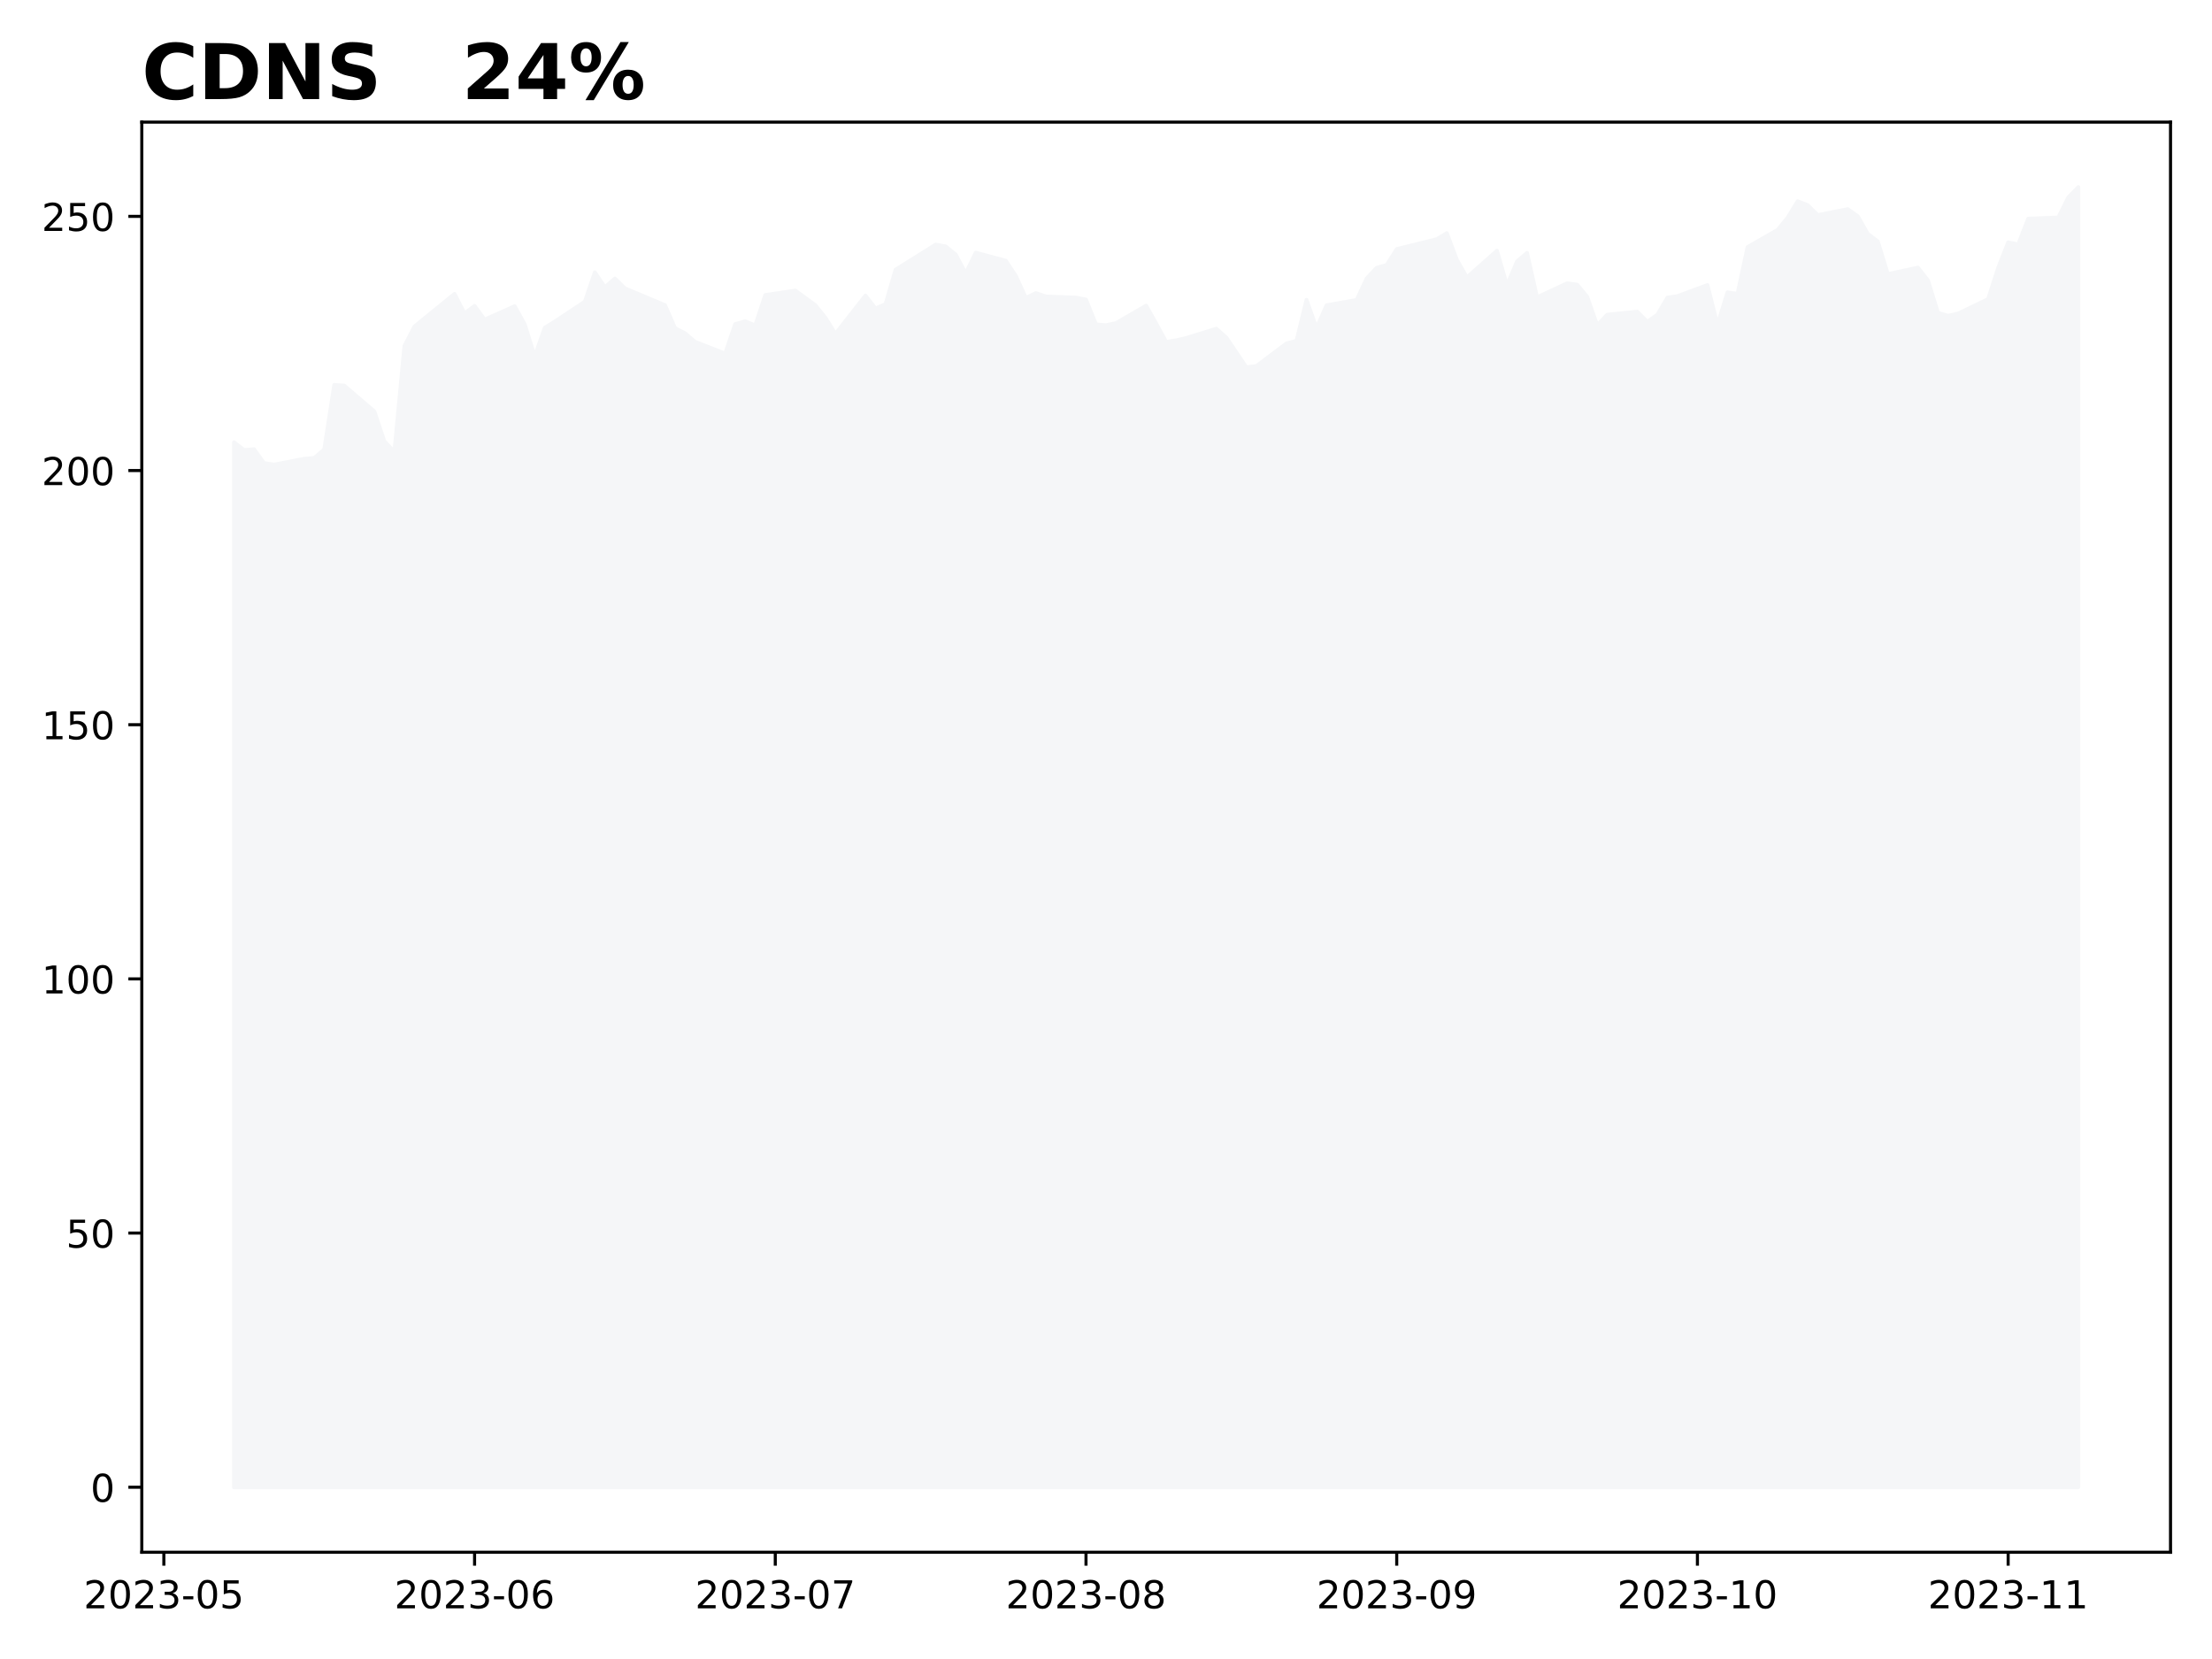
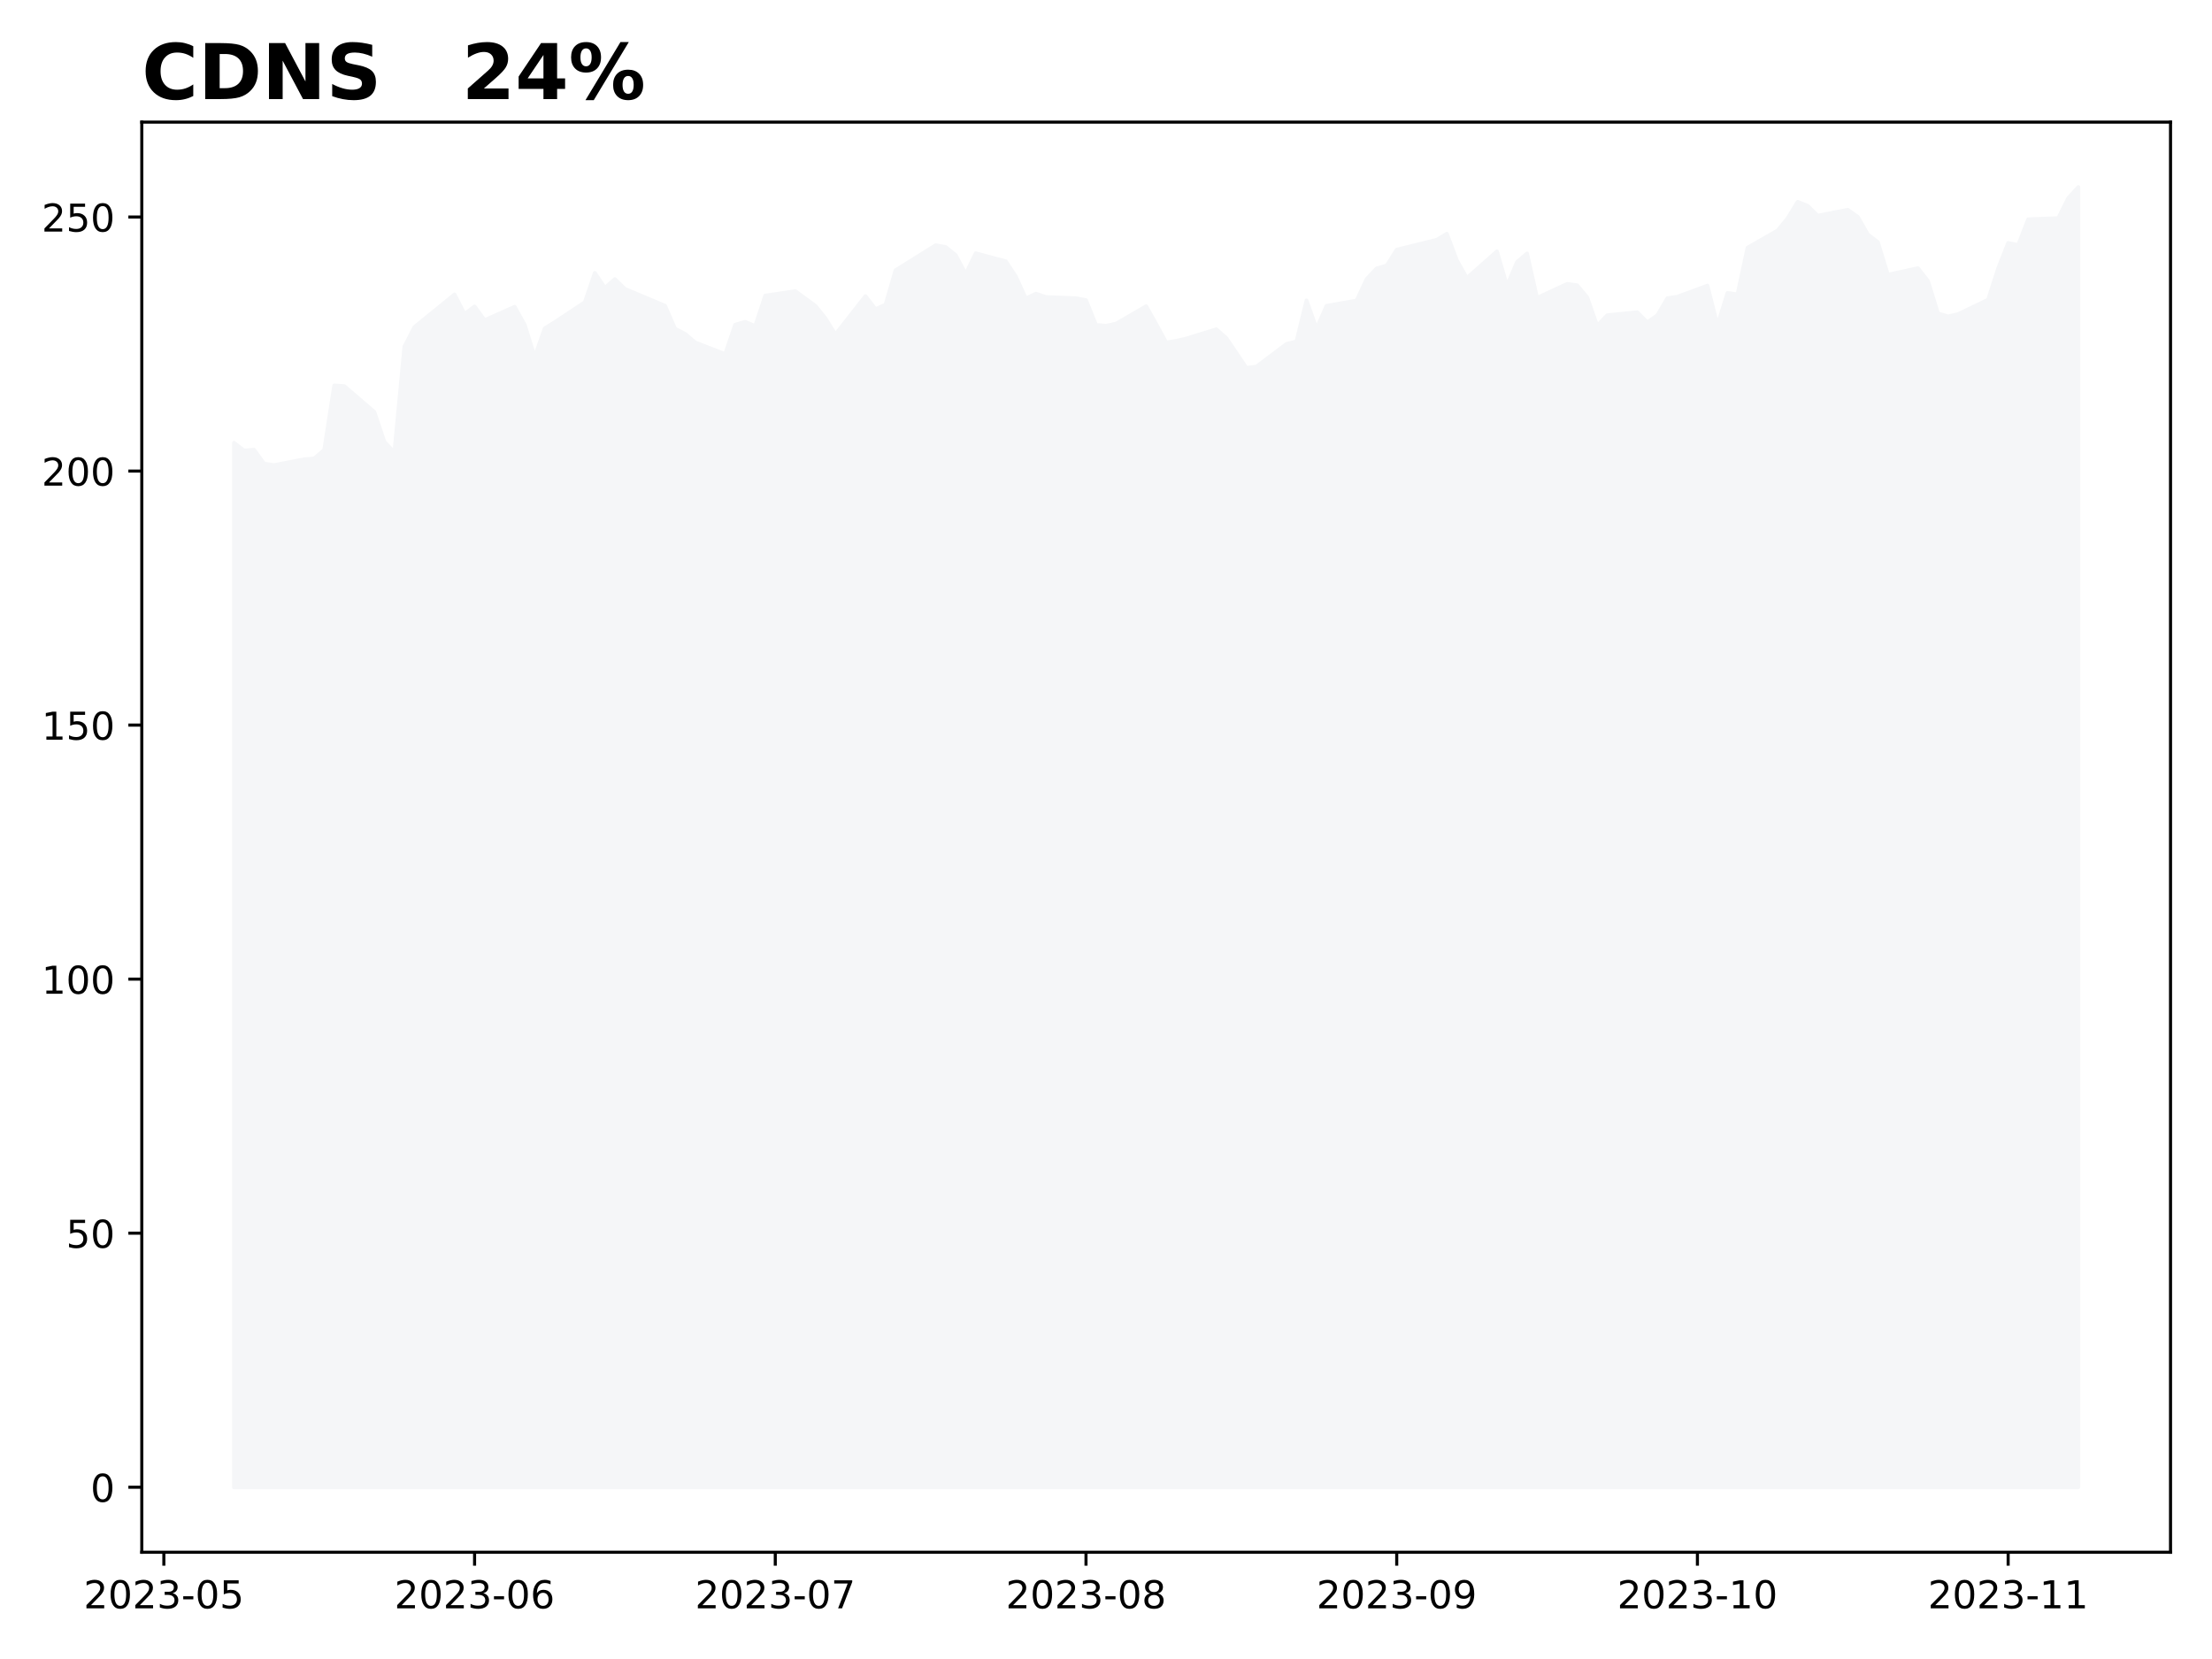
<svg xmlns="http://www.w3.org/2000/svg" xmlns:xlink="http://www.w3.org/1999/xlink" height="432pt" version="1.1" viewBox="0 0 576 432" width="576pt">
  <defs>
    <style type="text/css">
*{stroke-linecap:butt;stroke-linejoin:round;}
  </style>
  </defs>
  <g id="figure_1">
    <g id="patch_1">
      <path d="M 0 432  L 576 432  L 576 0  L 0 0  z " style="fill:#ffffff;" />
    </g>
    <g id="axes_1">
      <g id="patch_2">
        <path d="M 36.925 404.2  L 565.2 404.2  L 565.2 31.8  L 36.925 31.8  z " style="fill:#ffffff;" />
      </g>
      <g id="PolyCollection_1">
        <defs>
-           <path d="M 60.938 -44.727  L 60.938 -316.834  L 63.548 -314.809  L 66.158 -315.021  L 68.768 -311.407  L 71.378 -311.01  L 79.208 -312.532  L 81.818 -312.731  L 84.428 -314.968  L 87.038 -331.766  L 89.648 -331.594  L 97.478 -324.87  L 100.088 -317.099  L 102.698 -314.333  L 105.308 -341.893  L 107.918 -346.976  L 118.359 -355.474  L 120.969 -350.391  L 123.579 -352.35  L 126.189 -348.776  L 134.019 -352.271  L 136.629 -347.572  L 139.239 -339.219  L 141.849 -346.645  L 144.459 -348.26  L 152.289 -353.449  L 154.899 -361.1  L 157.51 -357.208  L 160.12 -359.472  L 162.73 -356.917  L 173.17 -352.536  L 175.78 -346.552  L 178.39 -345.215  L 181 -342.991  L 188.83 -339.934  L 191.44 -347.598  L 194.05 -348.339  L 196.66 -347.254  L 199.27 -355.17  L 207.101 -356.335  L 212.321 -352.522  L 214.931 -349.279  L 217.541 -345.07  L 225.371 -355.037  L 227.981 -351.662  L 230.591 -352.814  L 233.201 -361.775  L 235.811 -363.403  L 243.641 -368.301  L 246.251 -367.838  L 248.861 -365.72  L 251.471 -360.822  L 254.082 -366.21  L 261.912 -364.105  L 264.522 -360.16  L 267.132 -354.429  L 269.742 -355.673  L 272.352 -354.799  L 280.182 -354.495  L 282.792 -353.992  L 285.402 -347.519  L 288.012 -347.32  L 290.622 -347.863  L 298.452 -352.416  L 301.062 -347.77  L 303.673 -342.965  L 306.283 -343.375  L 308.893 -343.984  L 316.723 -346.407  L 319.333 -344.103  L 321.943 -340.238  L 324.553 -336.36  L 327.163 -336.677  L 334.993 -342.568  L 337.603 -343.243  L 340.213 -353.926  L 342.823 -346.592  L 345.433 -352.509  L 353.264 -353.886  L 355.874 -359.498  L 358.484 -362.265  L 361.094 -363.006  L 363.704 -367.136  L 374.144 -369.718  L 376.754 -371.293  L 379.364 -364.357  L 381.974 -359.763  L 389.804 -366.713  L 392.414 -357.738  L 395.024 -363.92  L 397.635 -366.157  L 400.245 -354.587  L 408.075 -358.228  L 410.685 -357.87  L 413.295 -354.746  L 415.905 -347.307  L 418.515 -350.06  L 426.345 -350.841  L 428.955 -348.207  L 431.565 -350.047  L 434.175 -354.495  L 436.785 -354.879  L 444.615 -357.778  L 447.226 -347.452  L 449.836 -355.871  L 452.446 -355.501  L 455.056 -367.653  L 462.886 -372.14  L 465.496 -375.33  L 468.106 -379.606  L 470.716 -378.573  L 473.326 -375.992  L 481.156 -377.541  L 483.766 -375.688  L 486.376 -371.108  L 488.986 -369.122  L 491.596 -360.624  L 499.427 -362.318  L 502.037 -358.995  L 504.647 -350.55  L 507.257 -349.769  L 509.867 -350.338  L 517.697 -354.111  L 520.307 -362.225  L 522.917 -368.884  L 525.527 -368.354  L 528.137 -375.052  L 535.967 -375.357  L 538.577 -380.599  L 541.188 -383.273  L 541.188 -44.727  L 541.188 -44.727  L 538.577 -44.727  L 535.967 -44.727  L 528.137 -44.727  L 525.527 -44.727  L 522.917 -44.727  L 520.307 -44.727  L 517.697 -44.727  L 509.867 -44.727  L 507.257 -44.727  L 504.647 -44.727  L 502.037 -44.727  L 499.427 -44.727  L 491.596 -44.727  L 488.986 -44.727  L 486.376 -44.727  L 483.766 -44.727  L 481.156 -44.727  L 473.326 -44.727  L 470.716 -44.727  L 468.106 -44.727  L 465.496 -44.727  L 462.886 -44.727  L 455.056 -44.727  L 452.446 -44.727  L 449.836 -44.727  L 447.226 -44.727  L 444.615 -44.727  L 436.785 -44.727  L 434.175 -44.727  L 431.565 -44.727  L 428.955 -44.727  L 426.345 -44.727  L 418.515 -44.727  L 415.905 -44.727  L 413.295 -44.727  L 410.685 -44.727  L 408.075 -44.727  L 400.245 -44.727  L 397.635 -44.727  L 395.024 -44.727  L 392.414 -44.727  L 389.804 -44.727  L 381.974 -44.727  L 379.364 -44.727  L 376.754 -44.727  L 374.144 -44.727  L 363.704 -44.727  L 361.094 -44.727  L 358.484 -44.727  L 355.874 -44.727  L 353.264 -44.727  L 345.433 -44.727  L 342.823 -44.727  L 340.213 -44.727  L 337.603 -44.727  L 334.993 -44.727  L 327.163 -44.727  L 324.553 -44.727  L 321.943 -44.727  L 319.333 -44.727  L 316.723 -44.727  L 308.893 -44.727  L 306.283 -44.727  L 303.673 -44.727  L 301.062 -44.727  L 298.452 -44.727  L 290.622 -44.727  L 288.012 -44.727  L 285.402 -44.727  L 282.792 -44.727  L 280.182 -44.727  L 272.352 -44.727  L 269.742 -44.727  L 267.132 -44.727  L 264.522 -44.727  L 261.912 -44.727  L 254.082 -44.727  L 251.471 -44.727  L 248.861 -44.727  L 246.251 -44.727  L 243.641 -44.727  L 235.811 -44.727  L 233.201 -44.727  L 230.591 -44.727  L 227.981 -44.727  L 225.371 -44.727  L 217.541 -44.727  L 214.931 -44.727  L 212.321 -44.727  L 207.101 -44.727  L 199.27 -44.727  L 196.66 -44.727  L 194.05 -44.727  L 191.44 -44.727  L 188.83 -44.727  L 181 -44.727  L 178.39 -44.727  L 175.78 -44.727  L 173.17 -44.727  L 162.73 -44.727  L 160.12 -44.727  L 157.51 -44.727  L 154.899 -44.727  L 152.289 -44.727  L 144.459 -44.727  L 141.849 -44.727  L 139.239 -44.727  L 136.629 -44.727  L 134.019 -44.727  L 126.189 -44.727  L 123.579 -44.727  L 120.969 -44.727  L 118.359 -44.727  L 107.918 -44.727  L 105.308 -44.727  L 102.698 -44.727  L 100.088 -44.727  L 97.478 -44.727  L 89.648 -44.727  L 87.038 -44.727  L 84.428 -44.727  L 81.818 -44.727  L 79.208 -44.727  L 71.378 -44.727  L 68.768 -44.727  L 66.158 -44.727  L 63.548 -44.727  L 60.938 -44.727  z " id="m42c7d9544a" style="stroke:#f5f6f8;" />
+           <path d="M 60.938 -44.727  L 60.938 -316.696  L 63.548 -314.672  L 66.158 -314.884  L 68.768 -311.272  L 71.378 -310.875  L 79.208 -312.396  L 81.818 -312.595  L 84.428 -314.831  L 87.038 -331.62  L 89.648 -331.448  L 97.478 -324.727  L 100.088 -316.961  L 102.698 -314.196  L 105.308 -341.742  L 107.918 -346.822  L 118.359 -355.316  L 120.969 -350.236  L 123.579 -352.194  L 126.189 -348.622  L 134.019 -352.115  L 136.629 -347.418  L 139.239 -339.069  L 141.849 -346.492  L 144.459 -348.106  L 152.289 -353.292  L 154.899 -360.939  L 157.51 -357.05  L 160.12 -359.312  L 162.73 -356.759  L 173.17 -352.379  L 175.78 -346.399  L 178.39 -345.063  L 181 -342.84  L 188.83 -339.784  L 191.44 -347.444  L 194.05 -348.185  L 196.66 -347.1  L 199.27 -355.012  L 207.101 -356.176  L 212.321 -352.366  L 214.931 -349.124  L 217.541 -344.917  L 225.371 -354.88  L 227.981 -351.506  L 230.591 -352.657  L 233.201 -361.614  L 235.811 -363.242  L 243.641 -368.137  L 246.251 -367.674  L 248.861 -365.557  L 251.471 -360.662  L 254.082 -366.046  L 261.912 -363.943  L 264.522 -360  L 267.132 -354.271  L 269.742 -355.515  L 272.352 -354.642  L 280.182 -354.337  L 282.792 -353.835  L 285.402 -347.365  L 288.012 -347.166  L 290.622 -347.709  L 298.452 -352.26  L 301.062 -347.616  L 303.673 -342.813  L 306.283 -343.224  L 308.893 -343.832  L 316.723 -346.253  L 319.333 -343.951  L 321.943 -340.088  L 324.553 -336.211  L 327.163 -336.529  L 334.993 -342.417  L 337.603 -343.091  L 340.213 -353.768  L 342.823 -346.439  L 345.433 -352.353  L 353.264 -353.729  L 355.874 -359.338  L 358.484 -362.104  L 361.094 -362.845  L 363.704 -366.973  L 374.144 -369.553  L 376.754 -371.127  L 379.364 -364.194  L 381.974 -359.603  L 389.804 -366.549  L 392.414 -357.579  L 395.024 -363.758  L 397.635 -365.994  L 400.245 -354.43  L 408.075 -358.068  L 410.685 -357.711  L 413.295 -354.589  L 415.905 -347.153  L 418.515 -349.905  L 426.345 -350.686  L 428.955 -348.053  L 431.565 -349.892  L 434.175 -354.337  L 436.785 -354.721  L 444.615 -357.619  L 447.226 -347.299  L 449.836 -355.713  L 452.446 -355.343  L 455.056 -367.489  L 462.886 -371.974  L 465.496 -375.162  L 468.106 -379.436  L 470.716 -378.404  L 473.326 -375.824  L 481.156 -377.372  L 483.766 -375.52  L 486.376 -370.942  L 488.986 -368.957  L 491.596 -360.463  L 499.427 -362.157  L 502.037 -358.836  L 504.647 -350.395  L 507.257 -349.614  L 509.867 -350.183  L 517.697 -353.954  L 520.307 -362.064  L 522.917 -368.719  L 525.527 -368.19  L 528.137 -374.884  L 535.967 -375.189  L 538.577 -380.428  L 541.188 -383.273  L 541.188 -44.727  L 541.188 -44.727  L 538.577 -44.727  L 535.967 -44.727  L 528.137 -44.727  L 525.527 -44.727  L 522.917 -44.727  L 520.307 -44.727  L 517.697 -44.727  L 509.867 -44.727  L 507.257 -44.727  L 504.647 -44.727  L 502.037 -44.727  L 499.427 -44.727  L 491.596 -44.727  L 488.986 -44.727  L 486.376 -44.727  L 483.766 -44.727  L 481.156 -44.727  L 473.326 -44.727  L 470.716 -44.727  L 468.106 -44.727  L 465.496 -44.727  L 462.886 -44.727  L 455.056 -44.727  L 452.446 -44.727  L 449.836 -44.727  L 447.226 -44.727  L 444.615 -44.727  L 436.785 -44.727  L 434.175 -44.727  L 431.565 -44.727  L 428.955 -44.727  L 426.345 -44.727  L 418.515 -44.727  L 415.905 -44.727  L 413.295 -44.727  L 410.685 -44.727  L 408.075 -44.727  L 400.245 -44.727  L 397.635 -44.727  L 395.024 -44.727  L 392.414 -44.727  L 389.804 -44.727  L 381.974 -44.727  L 379.364 -44.727  L 376.754 -44.727  L 374.144 -44.727  L 363.704 -44.727  L 361.094 -44.727  L 358.484 -44.727  L 355.874 -44.727  L 353.264 -44.727  L 345.433 -44.727  L 342.823 -44.727  L 340.213 -44.727  L 337.603 -44.727  L 334.993 -44.727  L 327.163 -44.727  L 324.553 -44.727  L 321.943 -44.727  L 319.333 -44.727  L 316.723 -44.727  L 308.893 -44.727  L 306.283 -44.727  L 303.673 -44.727  L 301.062 -44.727  L 298.452 -44.727  L 290.622 -44.727  L 288.012 -44.727  L 285.402 -44.727  L 282.792 -44.727  L 280.182 -44.727  L 272.352 -44.727  L 269.742 -44.727  L 267.132 -44.727  L 264.522 -44.727  L 261.912 -44.727  L 254.082 -44.727  L 251.471 -44.727  L 248.861 -44.727  L 246.251 -44.727  L 243.641 -44.727  L 235.811 -44.727  L 233.201 -44.727  L 230.591 -44.727  L 227.981 -44.727  L 225.371 -44.727  L 217.541 -44.727  L 214.931 -44.727  L 212.321 -44.727  L 207.101 -44.727  L 199.27 -44.727  L 196.66 -44.727  L 194.05 -44.727  L 191.44 -44.727  L 188.83 -44.727  L 181 -44.727  L 178.39 -44.727  L 175.78 -44.727  L 173.17 -44.727  L 162.73 -44.727  L 160.12 -44.727  L 157.51 -44.727  L 154.899 -44.727  L 152.289 -44.727  L 144.459 -44.727  L 141.849 -44.727  L 139.239 -44.727  L 136.629 -44.727  L 134.019 -44.727  L 126.189 -44.727  L 123.579 -44.727  L 120.969 -44.727  L 118.359 -44.727  L 107.918 -44.727  L 105.308 -44.727  L 102.698 -44.727  L 100.088 -44.727  L 97.478 -44.727  L 89.648 -44.727  L 87.038 -44.727  L 84.428 -44.727  L 81.818 -44.727  L 79.208 -44.727  L 71.378 -44.727  L 68.768 -44.727  L 66.158 -44.727  L 63.548 -44.727  L 60.938 -44.727  z " id="mc91c4bce60" style="stroke:#f5f6f8;" />
        </defs>
-         <g clip-path="url(#p7bfcf92da6)">
-           <use style="fill:#f5f6f8;stroke:#f5f6f8;" x="0" xlink:href="#m42c7d9544a" y="432" />
+         <g clip-path="url(#p5ee9b57678)">
+           <use style="fill:#f5f6f8;stroke:#f5f6f8;" x="0" xlink:href="#mc91c4bce60" y="432" />
        </g>
      </g>
      <g id="matplotlib.axis_1">
        <g id="xtick_1">
          <g id="line2d_1">
            <defs>
-               <path d="M 0 0  L 0 3.5  " id="mb126614ae2" style="stroke:#000000;stroke-width:0.8;" />
-             </defs>
-             <g>
-               <use style="stroke:#000000;stroke-width:0.8;" x="42.667" xlink:href="#mb126614ae2" y="404.2" />
+               <path d="M 0 0  L 0 3.5  " id="ma5b29d2201" style="stroke:#000000;stroke-width:0.8;" />
+             </defs>
+             <g>
+               <use style="stroke:#000000;stroke-width:0.8;" x="42.667" xlink:href="#ma5b29d2201" y="404.2" />
            </g>
          </g>
          <g id="text_1">
            <defs>
              <path d="M 19.188 8.297  L 53.609 8.297  L 53.609 0  L 7.328 0  L 7.328 8.297  Q 12.938 14.109 22.625 23.891  Q 32.328 33.688 34.812 36.531  Q 39.547 41.844 41.422 45.531  Q 43.312 49.219 43.312 52.781  Q 43.312 58.594 39.234 62.25  Q 35.156 65.922 28.609 65.922  Q 23.969 65.922 18.812 64.312  Q 13.672 62.703 7.812 59.422  L 7.812 69.391  Q 13.766 71.781 18.938 73  Q 24.125 74.219 28.422 74.219  Q 39.75 74.219 46.484 68.547  Q 53.219 62.891 53.219 53.422  Q 53.219 48.922 51.531 44.891  Q 49.859 40.875 45.406 35.406  Q 44.188 33.984 37.641 27.219  Q 31.109 20.453 19.188 8.297  z " id="DejaVuSans-50" />
              <path d="M 31.781 66.406  Q 24.172 66.406 20.328 58.906  Q 16.5 51.422 16.5 36.375  Q 16.5 21.391 20.328 13.891  Q 24.172 6.391 31.781 6.391  Q 39.453 6.391 43.281 13.891  Q 47.125 21.391 47.125 36.375  Q 47.125 51.422 43.281 58.906  Q 39.453 66.406 31.781 66.406  z M 31.781 74.219  Q 44.047 74.219 50.516 64.516  Q 56.984 54.828 56.984 36.375  Q 56.984 17.969 50.516 8.266  Q 44.047 -1.422 31.781 -1.422  Q 19.531 -1.422 13.062 8.266  Q 6.594 17.969 6.594 36.375  Q 6.594 54.828 13.062 64.516  Q 19.531 74.219 31.781 74.219  z " id="DejaVuSans-48" />
              <path d="M 40.578 39.312  Q 47.656 37.797 51.625 33  Q 55.609 28.219 55.609 21.188  Q 55.609 10.406 48.188 4.484  Q 40.766 -1.422 27.094 -1.422  Q 22.516 -1.422 17.656 -0.516  Q 12.797 0.391 7.625 2.203  L 7.625 11.719  Q 11.719 9.328 16.594 8.109  Q 21.484 6.891 26.812 6.891  Q 36.078 6.891 40.938 10.547  Q 45.797 14.203 45.797 21.188  Q 45.797 27.641 41.281 31.266  Q 36.766 34.906 28.719 34.906  L 20.219 34.906  L 20.219 43.016  L 29.109 43.016  Q 36.375 43.016 40.234 45.922  Q 44.094 48.828 44.094 54.297  Q 44.094 59.906 40.109 62.906  Q 36.141 65.922 28.719 65.922  Q 24.656 65.922 20.016 65.031  Q 15.375 64.156 9.812 62.312  L 9.812 71.094  Q 15.438 72.656 20.344 73.438  Q 25.25 74.219 29.594 74.219  Q 40.828 74.219 47.359 69.109  Q 53.906 64.016 53.906 55.328  Q 53.906 49.266 50.438 45.094  Q 46.969 40.922 40.578 39.312  z " id="DejaVuSans-51" />
              <path d="M 4.891 31.391  L 31.203 31.391  L 31.203 23.391  L 4.891 23.391  z " id="DejaVuSans-45" />
              <path d="M 10.797 72.906  L 49.516 72.906  L 49.516 64.594  L 19.828 64.594  L 19.828 46.734  Q 21.969 47.469 24.109 47.828  Q 26.266 48.188 28.422 48.188  Q 40.625 48.188 47.75 41.5  Q 54.891 34.812 54.891 23.391  Q 54.891 11.625 47.562 5.094  Q 40.234 -1.422 26.906 -1.422  Q 22.312 -1.422 17.547 -0.641  Q 12.797 0.141 7.719 1.703  L 7.719 11.625  Q 12.109 9.234 16.797 8.062  Q 21.484 6.891 26.703 6.891  Q 35.156 6.891 40.078 11.328  Q 45.016 15.766 45.016 23.391  Q 45.016 31 40.078 35.438  Q 35.156 39.891 26.703 39.891  Q 22.75 39.891 18.812 39.016  Q 14.891 38.141 10.797 36.281  z " id="DejaVuSans-53" />
            </defs>
            <g transform="translate(21.77571 418.7984)scale(0.1 -0.1)">
              <use xlink:href="#DejaVuSans-50" />
              <use x="63.623" xlink:href="#DejaVuSans-48" />
              <use x="127.246" xlink:href="#DejaVuSans-50" />
              <use x="190.869" xlink:href="#DejaVuSans-51" />
              <use x="254.492" xlink:href="#DejaVuSans-45" />
              <use x="290.576" xlink:href="#DejaVuSans-48" />
              <use x="354.199" xlink:href="#DejaVuSans-53" />
            </g>
          </g>
        </g>
        <g id="xtick_2">
          <g id="line2d_2">
            <g>
-               <use style="stroke:#000000;stroke-width:0.8;" x="123.579" xlink:href="#mb126614ae2" y="404.2" />
+               <use style="stroke:#000000;stroke-width:0.8;" x="123.579" xlink:href="#ma5b29d2201" y="404.2" />
            </g>
          </g>
          <g id="text_2">
            <defs>
              <path d="M 33.016 40.375  Q 26.375 40.375 22.484 35.828  Q 18.609 31.297 18.609 23.391  Q 18.609 15.531 22.484 10.953  Q 26.375 6.391 33.016 6.391  Q 39.656 6.391 43.531 10.953  Q 47.406 15.531 47.406 23.391  Q 47.406 31.297 43.531 35.828  Q 39.656 40.375 33.016 40.375  z M 52.594 71.297  L 52.594 62.312  Q 48.875 64.062 45.094 64.984  Q 41.312 65.922 37.594 65.922  Q 27.828 65.922 22.672 59.328  Q 17.531 52.734 16.797 39.406  Q 19.672 43.656 24.016 45.922  Q 28.375 48.188 33.594 48.188  Q 44.578 48.188 50.953 41.516  Q 57.328 34.859 57.328 23.391  Q 57.328 12.156 50.688 5.359  Q 44.047 -1.422 33.016 -1.422  Q 20.359 -1.422 13.672 8.266  Q 6.984 17.969 6.984 36.375  Q 6.984 53.656 15.188 63.938  Q 23.391 74.219 37.203 74.219  Q 40.922 74.219 44.703 73.484  Q 48.484 72.75 52.594 71.297  z " id="DejaVuSans-54" />
            </defs>
            <g transform="translate(102.6874 418.7984)scale(0.1 -0.1)">
              <use xlink:href="#DejaVuSans-50" />
              <use x="63.623" xlink:href="#DejaVuSans-48" />
              <use x="127.246" xlink:href="#DejaVuSans-50" />
              <use x="190.869" xlink:href="#DejaVuSans-51" />
              <use x="254.492" xlink:href="#DejaVuSans-45" />
              <use x="290.576" xlink:href="#DejaVuSans-48" />
              <use x="354.199" xlink:href="#DejaVuSans-54" />
            </g>
          </g>
        </g>
        <g id="xtick_3">
          <g id="line2d_3">
            <g>
-               <use style="stroke:#000000;stroke-width:0.8;" x="201.88" xlink:href="#mb126614ae2" y="404.2" />
+               <use style="stroke:#000000;stroke-width:0.8;" x="201.88" xlink:href="#ma5b29d2201" y="404.2" />
            </g>
          </g>
          <g id="text_3">
            <defs>
              <path d="M 8.203 72.906  L 55.078 72.906  L 55.078 68.703  L 28.609 0  L 18.312 0  L 43.219 64.594  L 8.203 64.594  z " id="DejaVuSans-55" />
            </defs>
            <g transform="translate(180.989 418.7984)scale(0.1 -0.1)">
              <use xlink:href="#DejaVuSans-50" />
              <use x="63.623" xlink:href="#DejaVuSans-48" />
              <use x="127.246" xlink:href="#DejaVuSans-50" />
              <use x="190.869" xlink:href="#DejaVuSans-51" />
              <use x="254.492" xlink:href="#DejaVuSans-45" />
              <use x="290.576" xlink:href="#DejaVuSans-48" />
              <use x="354.199" xlink:href="#DejaVuSans-55" />
            </g>
          </g>
        </g>
        <g id="xtick_4">
          <g id="line2d_4">
            <g>
-               <use style="stroke:#000000;stroke-width:0.8;" x="282.792" xlink:href="#mb126614ae2" y="404.2" />
+               <use style="stroke:#000000;stroke-width:0.8;" x="282.792" xlink:href="#ma5b29d2201" y="404.2" />
            </g>
          </g>
          <g id="text_4">
            <defs>
              <path d="M 31.781 34.625  Q 24.75 34.625 20.719 30.859  Q 16.703 27.094 16.703 20.516  Q 16.703 13.922 20.719 10.156  Q 24.75 6.391 31.781 6.391  Q 38.812 6.391 42.859 10.172  Q 46.922 13.969 46.922 20.516  Q 46.922 27.094 42.891 30.859  Q 38.875 34.625 31.781 34.625  z M 21.922 38.812  Q 15.578 40.375 12.031 44.719  Q 8.5 49.078 8.5 55.328  Q 8.5 64.062 14.719 69.141  Q 20.953 74.219 31.781 74.219  Q 42.672 74.219 48.875 69.141  Q 55.078 64.062 55.078 55.328  Q 55.078 49.078 51.531 44.719  Q 48 40.375 41.703 38.812  Q 48.828 37.156 52.797 32.312  Q 56.781 27.484 56.781 20.516  Q 56.781 9.906 50.312 4.234  Q 43.844 -1.422 31.781 -1.422  Q 19.734 -1.422 13.25 4.234  Q 6.781 9.906 6.781 20.516  Q 6.781 27.484 10.781 32.312  Q 14.797 37.156 21.922 38.812  z M 18.312 54.391  Q 18.312 48.734 21.844 45.562  Q 25.391 42.391 31.781 42.391  Q 38.141 42.391 41.719 45.562  Q 45.312 48.734 45.312 54.391  Q 45.312 60.062 41.719 63.234  Q 38.141 66.406 31.781 66.406  Q 25.391 66.406 21.844 63.234  Q 18.312 60.062 18.312 54.391  z " id="DejaVuSans-56" />
            </defs>
            <g transform="translate(261.9007 418.7984)scale(0.1 -0.1)">
              <use xlink:href="#DejaVuSans-50" />
              <use x="63.623" xlink:href="#DejaVuSans-48" />
              <use x="127.246" xlink:href="#DejaVuSans-50" />
              <use x="190.869" xlink:href="#DejaVuSans-51" />
              <use x="254.492" xlink:href="#DejaVuSans-45" />
              <use x="290.576" xlink:href="#DejaVuSans-48" />
              <use x="354.199" xlink:href="#DejaVuSans-56" />
            </g>
          </g>
        </g>
        <g id="xtick_5">
          <g id="line2d_5">
            <g>
-               <use style="stroke:#000000;stroke-width:0.8;" x="363.704" xlink:href="#mb126614ae2" y="404.2" />
+               <use style="stroke:#000000;stroke-width:0.8;" x="363.704" xlink:href="#ma5b29d2201" y="404.2" />
            </g>
          </g>
          <g id="text_5">
            <defs>
              <path d="M 10.984 1.516  L 10.984 10.5  Q 14.703 8.734 18.5 7.812  Q 22.312 6.891 25.984 6.891  Q 35.75 6.891 40.891 13.453  Q 46.047 20.016 46.781 33.406  Q 43.953 29.203 39.594 26.953  Q 35.25 24.703 29.984 24.703  Q 19.047 24.703 12.672 31.312  Q 6.297 37.938 6.297 49.422  Q 6.297 60.641 12.938 67.422  Q 19.578 74.219 30.609 74.219  Q 43.266 74.219 49.922 64.516  Q 56.594 54.828 56.594 36.375  Q 56.594 19.141 48.406 8.859  Q 40.234 -1.422 26.422 -1.422  Q 22.703 -1.422 18.891 -0.688  Q 15.094 0.047 10.984 1.516  z M 30.609 32.422  Q 37.25 32.422 41.125 36.953  Q 45.016 41.5 45.016 49.422  Q 45.016 57.281 41.125 61.844  Q 37.25 66.406 30.609 66.406  Q 23.969 66.406 20.094 61.844  Q 16.219 57.281 16.219 49.422  Q 16.219 41.5 20.094 36.953  Q 23.969 32.422 30.609 32.422  z " id="DejaVuSans-57" />
            </defs>
            <g transform="translate(342.8124 418.7984)scale(0.1 -0.1)">
              <use xlink:href="#DejaVuSans-50" />
              <use x="63.623" xlink:href="#DejaVuSans-48" />
              <use x="127.246" xlink:href="#DejaVuSans-50" />
              <use x="190.869" xlink:href="#DejaVuSans-51" />
              <use x="254.492" xlink:href="#DejaVuSans-45" />
              <use x="290.576" xlink:href="#DejaVuSans-48" />
              <use x="354.199" xlink:href="#DejaVuSans-57" />
            </g>
          </g>
        </g>
        <g id="xtick_6">
          <g id="line2d_6">
            <g>
-               <use style="stroke:#000000;stroke-width:0.8;" x="442.005" xlink:href="#mb126614ae2" y="404.2" />
+               <use style="stroke:#000000;stroke-width:0.8;" x="442.005" xlink:href="#ma5b29d2201" y="404.2" />
            </g>
          </g>
          <g id="text_6">
            <defs>
              <path d="M 12.406 8.297  L 28.516 8.297  L 28.516 63.922  L 10.984 60.406  L 10.984 69.391  L 28.422 72.906  L 38.281 72.906  L 38.281 8.297  L 54.391 8.297  L 54.391 0  L 12.406 0  z " id="DejaVuSans-49" />
            </defs>
            <g transform="translate(421.114 418.7984)scale(0.1 -0.1)">
              <use xlink:href="#DejaVuSans-50" />
              <use x="63.623" xlink:href="#DejaVuSans-48" />
              <use x="127.246" xlink:href="#DejaVuSans-50" />
              <use x="190.869" xlink:href="#DejaVuSans-51" />
              <use x="254.492" xlink:href="#DejaVuSans-45" />
              <use x="290.576" xlink:href="#DejaVuSans-49" />
              <use x="354.199" xlink:href="#DejaVuSans-48" />
            </g>
          </g>
        </g>
        <g id="xtick_7">
          <g id="line2d_7">
            <g>
-               <use style="stroke:#000000;stroke-width:0.8;" x="522.917" xlink:href="#mb126614ae2" y="404.2" />
+               <use style="stroke:#000000;stroke-width:0.8;" x="522.917" xlink:href="#ma5b29d2201" y="404.2" />
            </g>
          </g>
          <g id="text_7">
            <g transform="translate(502.0257 418.7984)scale(0.1 -0.1)">
              <use xlink:href="#DejaVuSans-50" />
              <use x="63.623" xlink:href="#DejaVuSans-48" />
              <use x="127.246" xlink:href="#DejaVuSans-50" />
              <use x="190.869" xlink:href="#DejaVuSans-51" />
              <use x="254.492" xlink:href="#DejaVuSans-45" />
              <use x="290.576" xlink:href="#DejaVuSans-49" />
              <use x="354.199" xlink:href="#DejaVuSans-49" />
            </g>
          </g>
        </g>
      </g>
      <g id="matplotlib.axis_2">
        <g id="ytick_1">
          <g id="line2d_8">
            <defs>
-               <path d="M 0 0  L -3.5 0  " id="mbab98bac13" style="stroke:#000000;stroke-width:0.8;" />
-             </defs>
-             <g>
-               <use style="stroke:#000000;stroke-width:0.8;" x="36.925" xlink:href="#mbab98bac13" y="387.273" />
+               <path d="M 0 0  L -3.5 0  " id="m1c8b4276ad" style="stroke:#000000;stroke-width:0.8;" />
+             </defs>
+             <g>
+               <use style="stroke:#000000;stroke-width:0.8;" x="36.925" xlink:href="#m1c8b4276ad" y="387.273" />
            </g>
          </g>
          <g id="text_8">
            <g transform="translate(23.5625 391.0719)scale(0.1 -0.1)">
              <use xlink:href="#DejaVuSans-48" />
            </g>
          </g>
        </g>
        <g id="ytick_2">
          <g id="line2d_9">
            <g>
-               <use style="stroke:#000000;stroke-width:0.8;" x="36.925" xlink:href="#mbab98bac13" y="321.086" />
+               <use style="stroke:#000000;stroke-width:0.8;" x="36.925" xlink:href="#m1c8b4276ad" y="321.12" />
            </g>
          </g>
          <g id="text_9">
-             <g transform="translate(17.2 324.8852)scale(0.1 -0.1)">
+             <g transform="translate(17.2 324.9188)scale(0.1 -0.1)">
              <use xlink:href="#DejaVuSans-53" />
              <use x="63.623" xlink:href="#DejaVuSans-48" />
            </g>
          </g>
        </g>
        <g id="ytick_3">
          <g id="line2d_10">
            <g>
-               <use style="stroke:#000000;stroke-width:0.8;" x="36.925" xlink:href="#mbab98bac13" y="254.899" />
+               <use style="stroke:#000000;stroke-width:0.8;" x="36.925" xlink:href="#m1c8b4276ad" y="254.966" />
            </g>
          </g>
          <g id="text_10">
-             <g transform="translate(10.8375 258.6984)scale(0.1 -0.1)">
+             <g transform="translate(10.8375 258.7656)scale(0.1 -0.1)">
              <use xlink:href="#DejaVuSans-49" />
              <use x="63.623" xlink:href="#DejaVuSans-48" />
              <use x="127.246" xlink:href="#DejaVuSans-48" />
            </g>
          </g>
        </g>
        <g id="ytick_4">
          <g id="line2d_11">
            <g>
-               <use style="stroke:#000000;stroke-width:0.8;" x="36.925" xlink:href="#mbab98bac13" y="188.712" />
+               <use style="stroke:#000000;stroke-width:0.8;" x="36.925" xlink:href="#m1c8b4276ad" y="188.813" />
            </g>
          </g>
          <g id="text_11">
-             <g transform="translate(10.8375 192.5116)scale(0.1 -0.1)">
+             <g transform="translate(10.8375 192.6124)scale(0.1 -0.1)">
              <use xlink:href="#DejaVuSans-49" />
              <use x="63.623" xlink:href="#DejaVuSans-53" />
              <use x="127.246" xlink:href="#DejaVuSans-48" />
            </g>
          </g>
        </g>
        <g id="ytick_5">
          <g id="line2d_12">
            <g>
-               <use style="stroke:#000000;stroke-width:0.8;" x="36.925" xlink:href="#mbab98bac13" y="122.526" />
+               <use style="stroke:#000000;stroke-width:0.8;" x="36.925" xlink:href="#m1c8b4276ad" y="122.66" />
            </g>
          </g>
          <g id="text_12">
-             <g transform="translate(10.8375 126.3248)scale(0.1 -0.1)">
+             <g transform="translate(10.8375 126.4593)scale(0.1 -0.1)">
              <use xlink:href="#DejaVuSans-50" />
              <use x="63.623" xlink:href="#DejaVuSans-48" />
              <use x="127.246" xlink:href="#DejaVuSans-48" />
            </g>
          </g>
        </g>
        <g id="ytick_6">
          <g id="line2d_13">
            <g>
-               <use style="stroke:#000000;stroke-width:0.8;" x="36.925" xlink:href="#mbab98bac13" y="56.339" />
+               <use style="stroke:#000000;stroke-width:0.8;" x="36.925" xlink:href="#m1c8b4276ad" y="56.507" />
            </g>
          </g>
          <g id="text_13">
-             <g transform="translate(10.8375 60.13797)scale(0.1 -0.1)">
+             <g transform="translate(10.8375 60.30611)scale(0.1 -0.1)">
              <use xlink:href="#DejaVuSans-50" />
              <use x="63.623" xlink:href="#DejaVuSans-53" />
              <use x="127.246" xlink:href="#DejaVuSans-48" />
            </g>
          </g>
        </g>
      </g>
      <g id="patch_3">
        <path d="M 36.925 404.2  L 36.925 31.8  " style="fill:none;stroke:#000000;stroke-linecap:square;stroke-linejoin:miter;stroke-width:0.8;" />
      </g>
      <g id="patch_4">
        <path d="M 565.2 404.2  L 565.2 31.8  " style="fill:none;stroke:#000000;stroke-linecap:square;stroke-linejoin:miter;stroke-width:0.8;" />
      </g>
      <g id="patch_5">
        <path d="M 36.925 404.2  L 565.2 404.2  " style="fill:none;stroke:#000000;stroke-linecap:square;stroke-linejoin:miter;stroke-width:0.8;" />
      </g>
      <g id="patch_6">
        <path d="M 36.925 31.8  L 565.2 31.8  " style="fill:none;stroke:#000000;stroke-linecap:square;stroke-linejoin:miter;stroke-width:0.8;" />
      </g>
      <g id="text_14">
        <defs>
          <path d="M 67 4  Q 61.812 1.312 56.203 -0.047  Q 50.594 -1.422 44.484 -1.422  Q 26.266 -1.422 15.625 8.766  Q 4.984 18.953 4.984 36.375  Q 4.984 53.859 15.625 64.031  Q 26.266 74.219 44.484 74.219  Q 50.594 74.219 56.203 72.844  Q 61.812 71.484 67 68.797  L 67 53.719  Q 61.766 57.281 56.688 58.938  Q 51.609 60.594 46 60.594  Q 35.938 60.594 30.172 54.141  Q 24.422 47.703 24.422 36.375  Q 24.422 25.094 30.172 18.641  Q 35.938 12.203 46 12.203  Q 51.609 12.203 56.688 13.859  Q 61.766 15.531 67 19.094  z " id="DejaVuSans-Bold-67" />
          <path d="M 27.984 58.688  L 27.984 14.203  L 34.719 14.203  Q 46.234 14.203 52.312 19.922  Q 58.406 25.641 58.406 36.531  Q 58.406 47.359 52.344 53.016  Q 46.297 58.688 34.719 58.688  z M 9.188 72.906  L 29 72.906  Q 45.609 72.906 53.734 70.531  Q 61.859 68.172 67.672 62.5  Q 72.797 57.562 75.281 51.109  Q 77.781 44.672 77.781 36.531  Q 77.781 28.266 75.281 21.797  Q 72.797 15.328 67.672 10.406  Q 61.812 4.734 53.609 2.359  Q 45.406 0 29 0  L 9.188 0  z " id="DejaVuSans-Bold-68" />
          <path d="M 9.188 72.906  L 30.172 72.906  L 56.688 22.906  L 56.688 72.906  L 74.516 72.906  L 74.516 0  L 53.516 0  L 27 50  L 27 0  L 9.188 0  z " id="DejaVuSans-Bold-78" />
          <path d="M 59.906 70.609  L 59.906 55.172  Q 53.906 57.859 48.188 59.219  Q 42.484 60.594 37.406 60.594  Q 30.672 60.594 27.438 58.734  Q 24.219 56.891 24.219 52.984  Q 24.219 50.047 26.391 48.406  Q 28.562 46.781 34.281 45.609  L 42.281 44  Q 54.438 41.547 59.562 36.562  Q 64.703 31.594 64.703 22.406  Q 64.703 10.359 57.547 4.469  Q 50.391 -1.422 35.688 -1.422  Q 28.766 -1.422 21.781 -0.094  Q 14.797 1.219 7.812 3.812  L 7.812 19.672  Q 14.797 15.969 21.312 14.078  Q 27.828 12.203 33.891 12.203  Q 40.047 12.203 43.312 14.25  Q 46.578 16.312 46.578 20.125  Q 46.578 23.531 44.359 25.391  Q 42.141 27.25 35.5 28.719  L 28.219 30.328  Q 17.281 32.672 12.219 37.797  Q 7.172 42.922 7.172 51.609  Q 7.172 62.5 14.203 68.359  Q 21.234 74.219 34.422 74.219  Q 40.438 74.219 46.781 73.312  Q 53.125 72.406 59.906 70.609  z " id="DejaVuSans-Bold-83" />
          <path id="DejaVuSans-Bold-32" />
          <path d="M 28.812 13.812  L 60.891 13.812  L 60.891 0  L 7.906 0  L 7.906 13.812  L 34.516 37.312  Q 38.094 40.531 39.797 43.609  Q 41.5 46.688 41.5 50  Q 41.5 55.125 38.062 58.25  Q 34.625 61.375 28.906 61.375  Q 24.516 61.375 19.281 59.5  Q 14.062 57.625 8.109 53.906  L 8.109 69.922  Q 14.453 72.016 20.656 73.109  Q 26.859 74.219 32.812 74.219  Q 45.906 74.219 53.156 68.453  Q 60.406 62.703 60.406 52.391  Q 60.406 46.438 57.328 41.281  Q 54.25 36.141 44.391 27.484  z " id="DejaVuSans-Bold-50" />
          <path d="M 36.812 57.422  L 16.219 26.906  L 36.812 26.906  z M 33.688 72.906  L 54.594 72.906  L 54.594 26.906  L 64.984 26.906  L 64.984 13.281  L 54.594 13.281  L 54.594 0  L 36.812 0  L 36.812 13.281  L 4.5 13.281  L 4.5 29.391  z " id="DejaVuSans-Bold-52" />
          <path d="M 77.484 30.078  Q 74.031 30.078 72.125 27.078  Q 70.219 24.078 70.219 18.5  Q 70.219 12.891 72.094 9.891  Q 73.969 6.891 77.484 6.891  Q 81 6.891 82.859 9.891  Q 84.719 12.891 84.719 18.5  Q 84.719 24.078 82.828 27.078  Q 80.953 30.078 77.484 30.078  z M 77.484 38.281  Q 86.578 38.281 91.797 33  Q 97.016 27.734 97.016 18.5  Q 97.016 9.281 91.797 3.922  Q 86.578 -1.422 77.484 -1.422  Q 68.406 -1.422 63.156 3.922  Q 57.906 9.281 57.906 18.5  Q 57.906 27.688 63.156 32.984  Q 68.406 38.281 77.484 38.281  z M 32.719 -1.422  L 21.922 -1.422  L 67.484 74.219  L 78.328 74.219  z M 22.703 74.219  Q 31.781 74.219 36.984 68.922  Q 42.188 63.625 42.188 54.391  Q 42.188 45.172 36.984 39.844  Q 31.781 34.516 22.703 34.516  Q 13.625 34.516 8.422 39.844  Q 3.219 45.172 3.219 54.391  Q 3.219 63.625 8.422 68.922  Q 13.625 74.219 22.703 74.219  z M 22.703 66.016  Q 19.188 66.016 17.281 62.984  Q 15.375 59.969 15.375 54.391  Q 15.375 48.781 17.281 45.719  Q 19.188 42.672 22.703 42.672  Q 26.219 42.672 28.094 45.719  Q 29.984 48.781 29.984 54.391  Q 29.984 59.969 28.078 62.984  Q 26.172 66.016 22.703 66.016  z " id="DejaVuSans-Bold-37" />
        </defs>
        <g transform="translate(36.925 25.8)scale(0.2 -0.2)">
          <use xlink:href="#DejaVuSans-Bold-67" />
          <use x="73.389" xlink:href="#DejaVuSans-Bold-68" />
          <use x="156.396" xlink:href="#DejaVuSans-Bold-78" />
          <use x="240.088" xlink:href="#DejaVuSans-Bold-83" />
          <use x="312.109" xlink:href="#DejaVuSans-Bold-32" />
          <use x="346.924" xlink:href="#DejaVuSans-Bold-32" />
          <use x="381.738" xlink:href="#DejaVuSans-Bold-32" />
          <use x="416.553" xlink:href="#DejaVuSans-Bold-50" />
          <use x="486.133" xlink:href="#DejaVuSans-Bold-52" />
          <use x="555.713" xlink:href="#DejaVuSans-Bold-37" />
        </g>
      </g>
    </g>
  </g>
  <defs>
-     <clipPath id="p7bfcf92da6">
+     <clipPath id="p5ee9b57678">
      <rect height="372.4" width="528.275" x="36.925" y="31.8" />
    </clipPath>
  </defs>
</svg>
